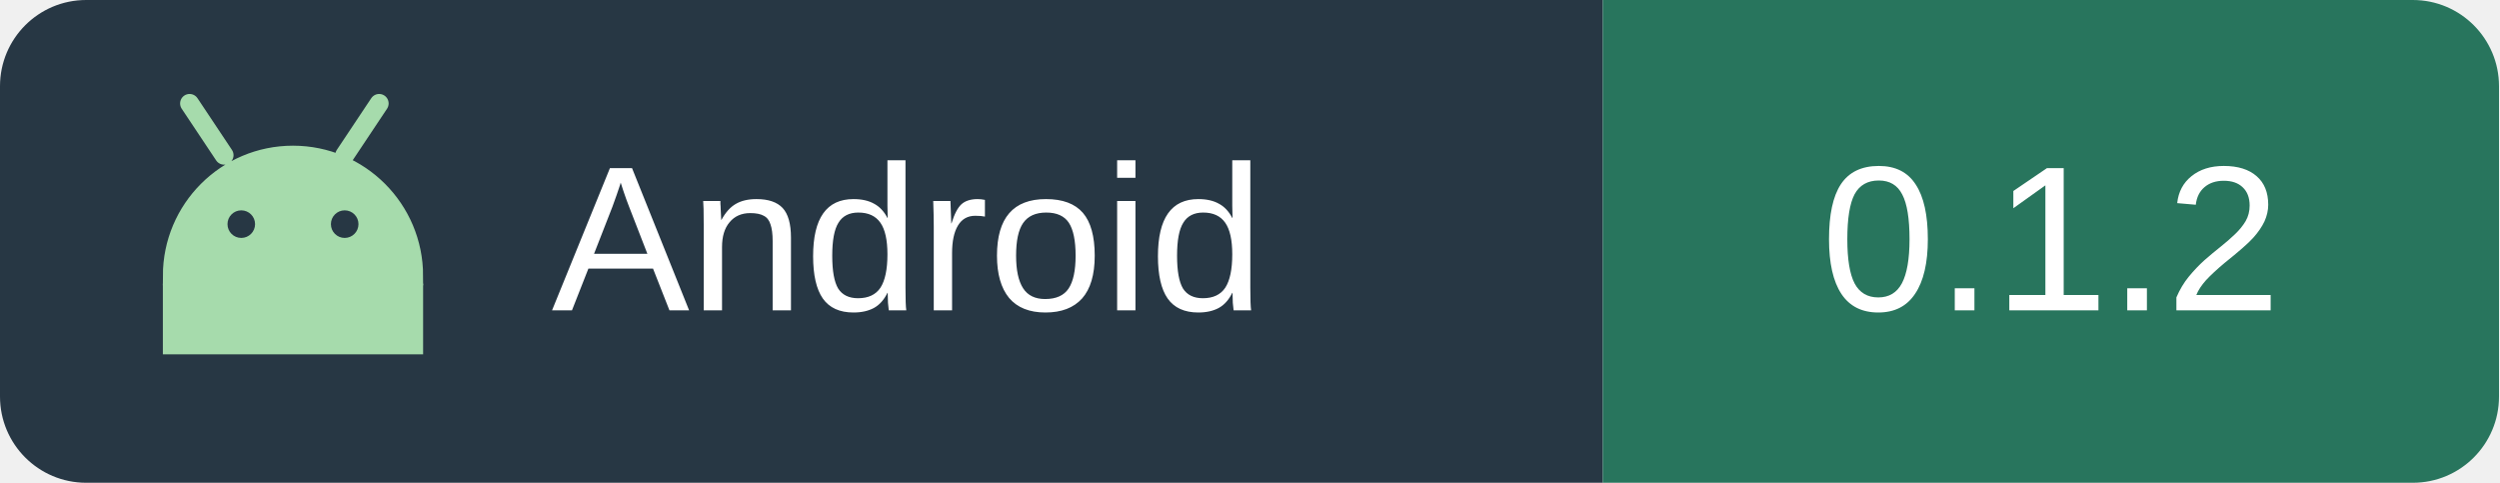
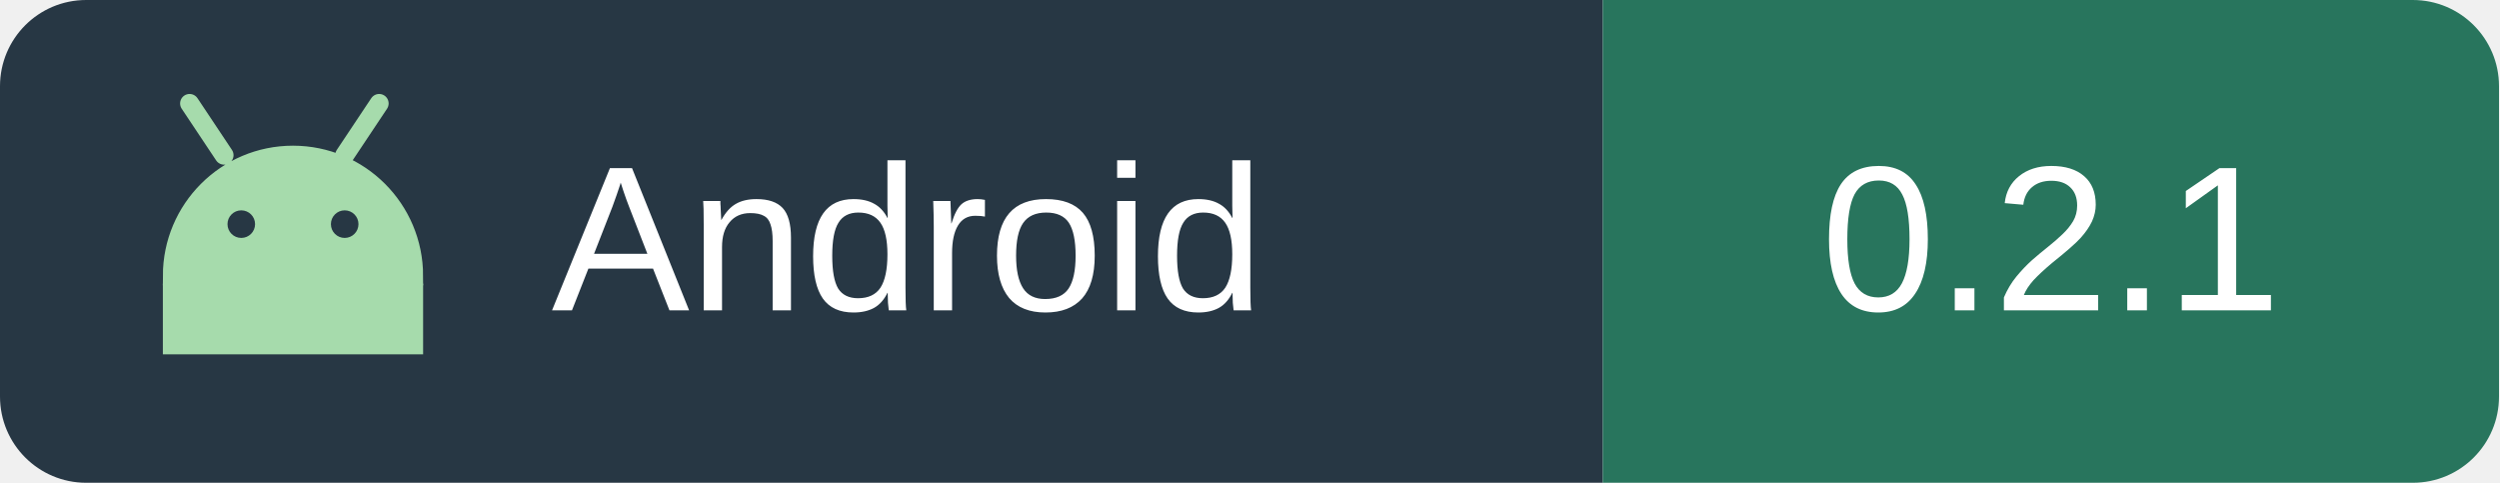
- <svg xmlns="http://www.w3.org/2000/svg" width="145" height="28" role="img" aria-label="Android: 0.1.2">
+ <svg xmlns="http://www.w3.org/2000/svg" width="145" height="28" role="img" aria-label="Android: 0.2.1">
  <clipPath id="r">
    <rect width="145" height="28" rx="5" />
  </clipPath>
  <g clip-path="url(#r)">
    <path fill="#273744" d="M0 0h93v28H0z" />
    <path fill="#28755d" d="M93 0h52v28H93z" />
  </g>
  <g fill="#a6dbac" stroke="#a6dbac" stroke-width="1.1" stroke-linecap="round">
    <path d="m13 9-2-3m9 3 2-3M10 16a7 7 0 0 1 14 0z" />
    <path d="M10 17h14v3H10z" />
  </g>
  <g fill="#273744">
    <circle cx="14" cy="13" r=".8" />
    <circle cx="20" cy="13" r=".8" />
  </g>
  <g fill="#fff" font-family="Segoe UI,Arial,sans-serif" font-size="12">
    <text x="32" y="18">Android</text>
-     <text x="119" y="18" text-anchor="middle">0.1.2</text>
+     <text x="119" y="18" text-anchor="middle">0.2.1</text>
  </g>
</svg>
